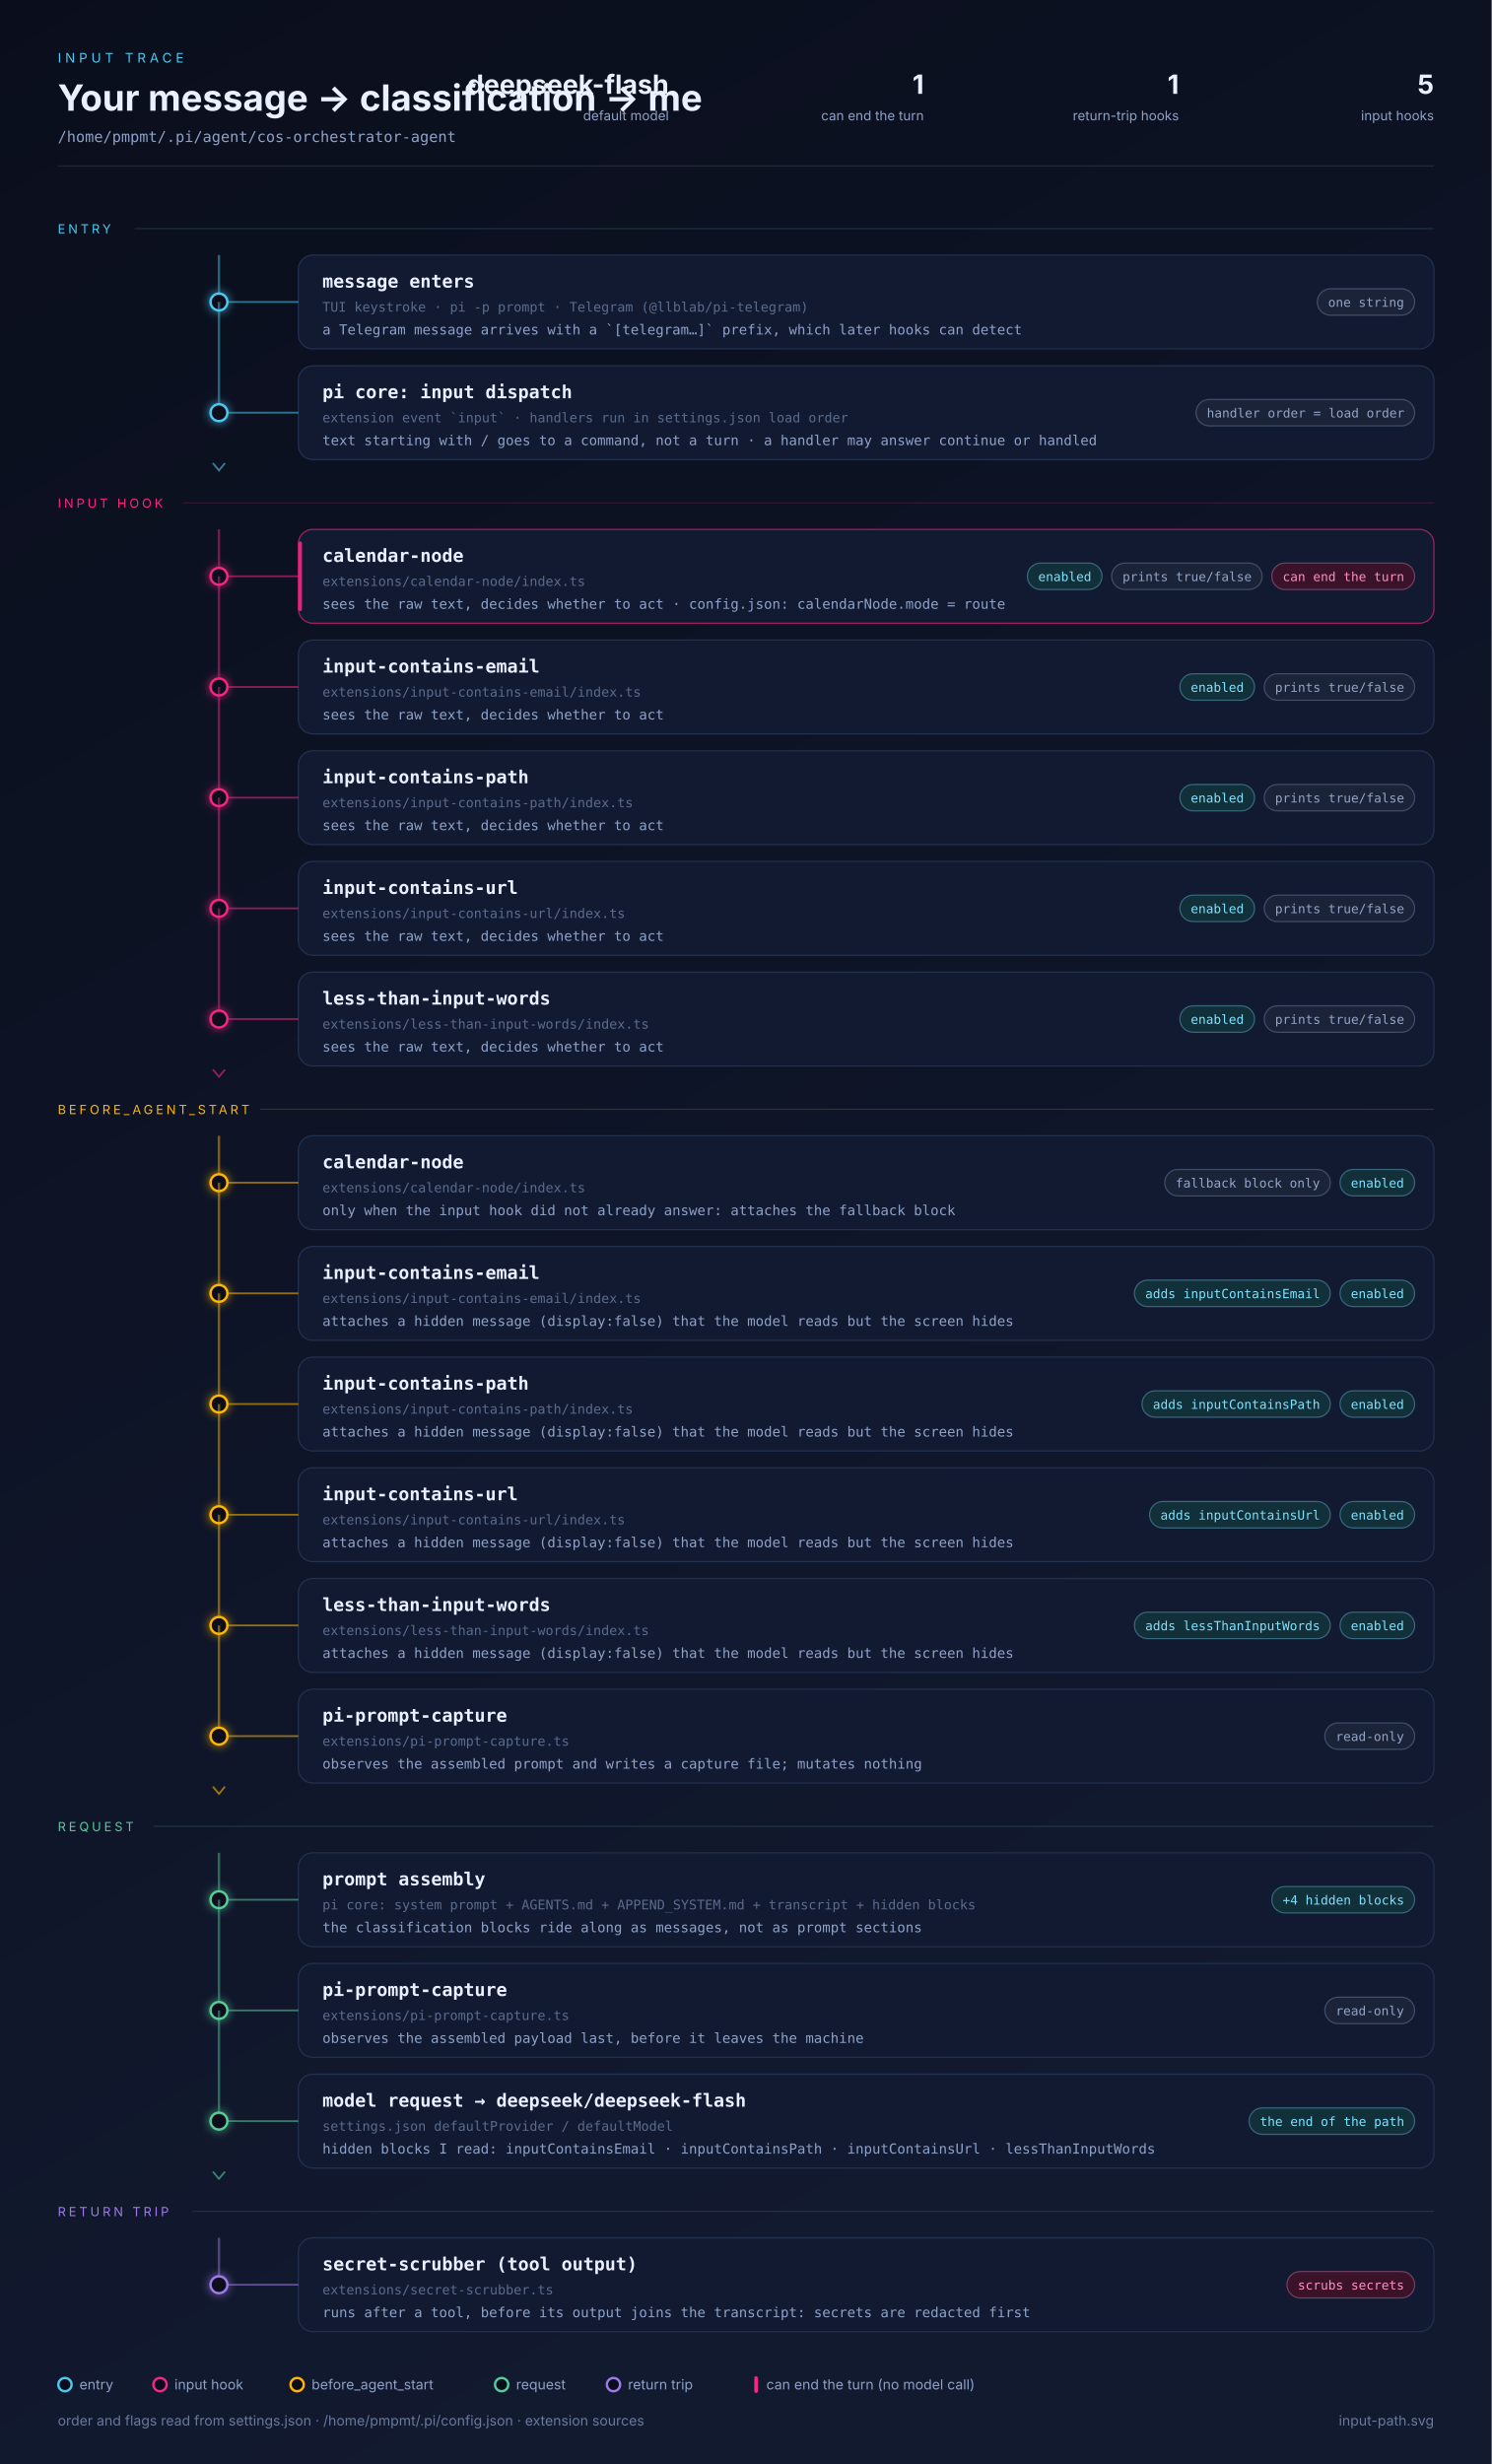
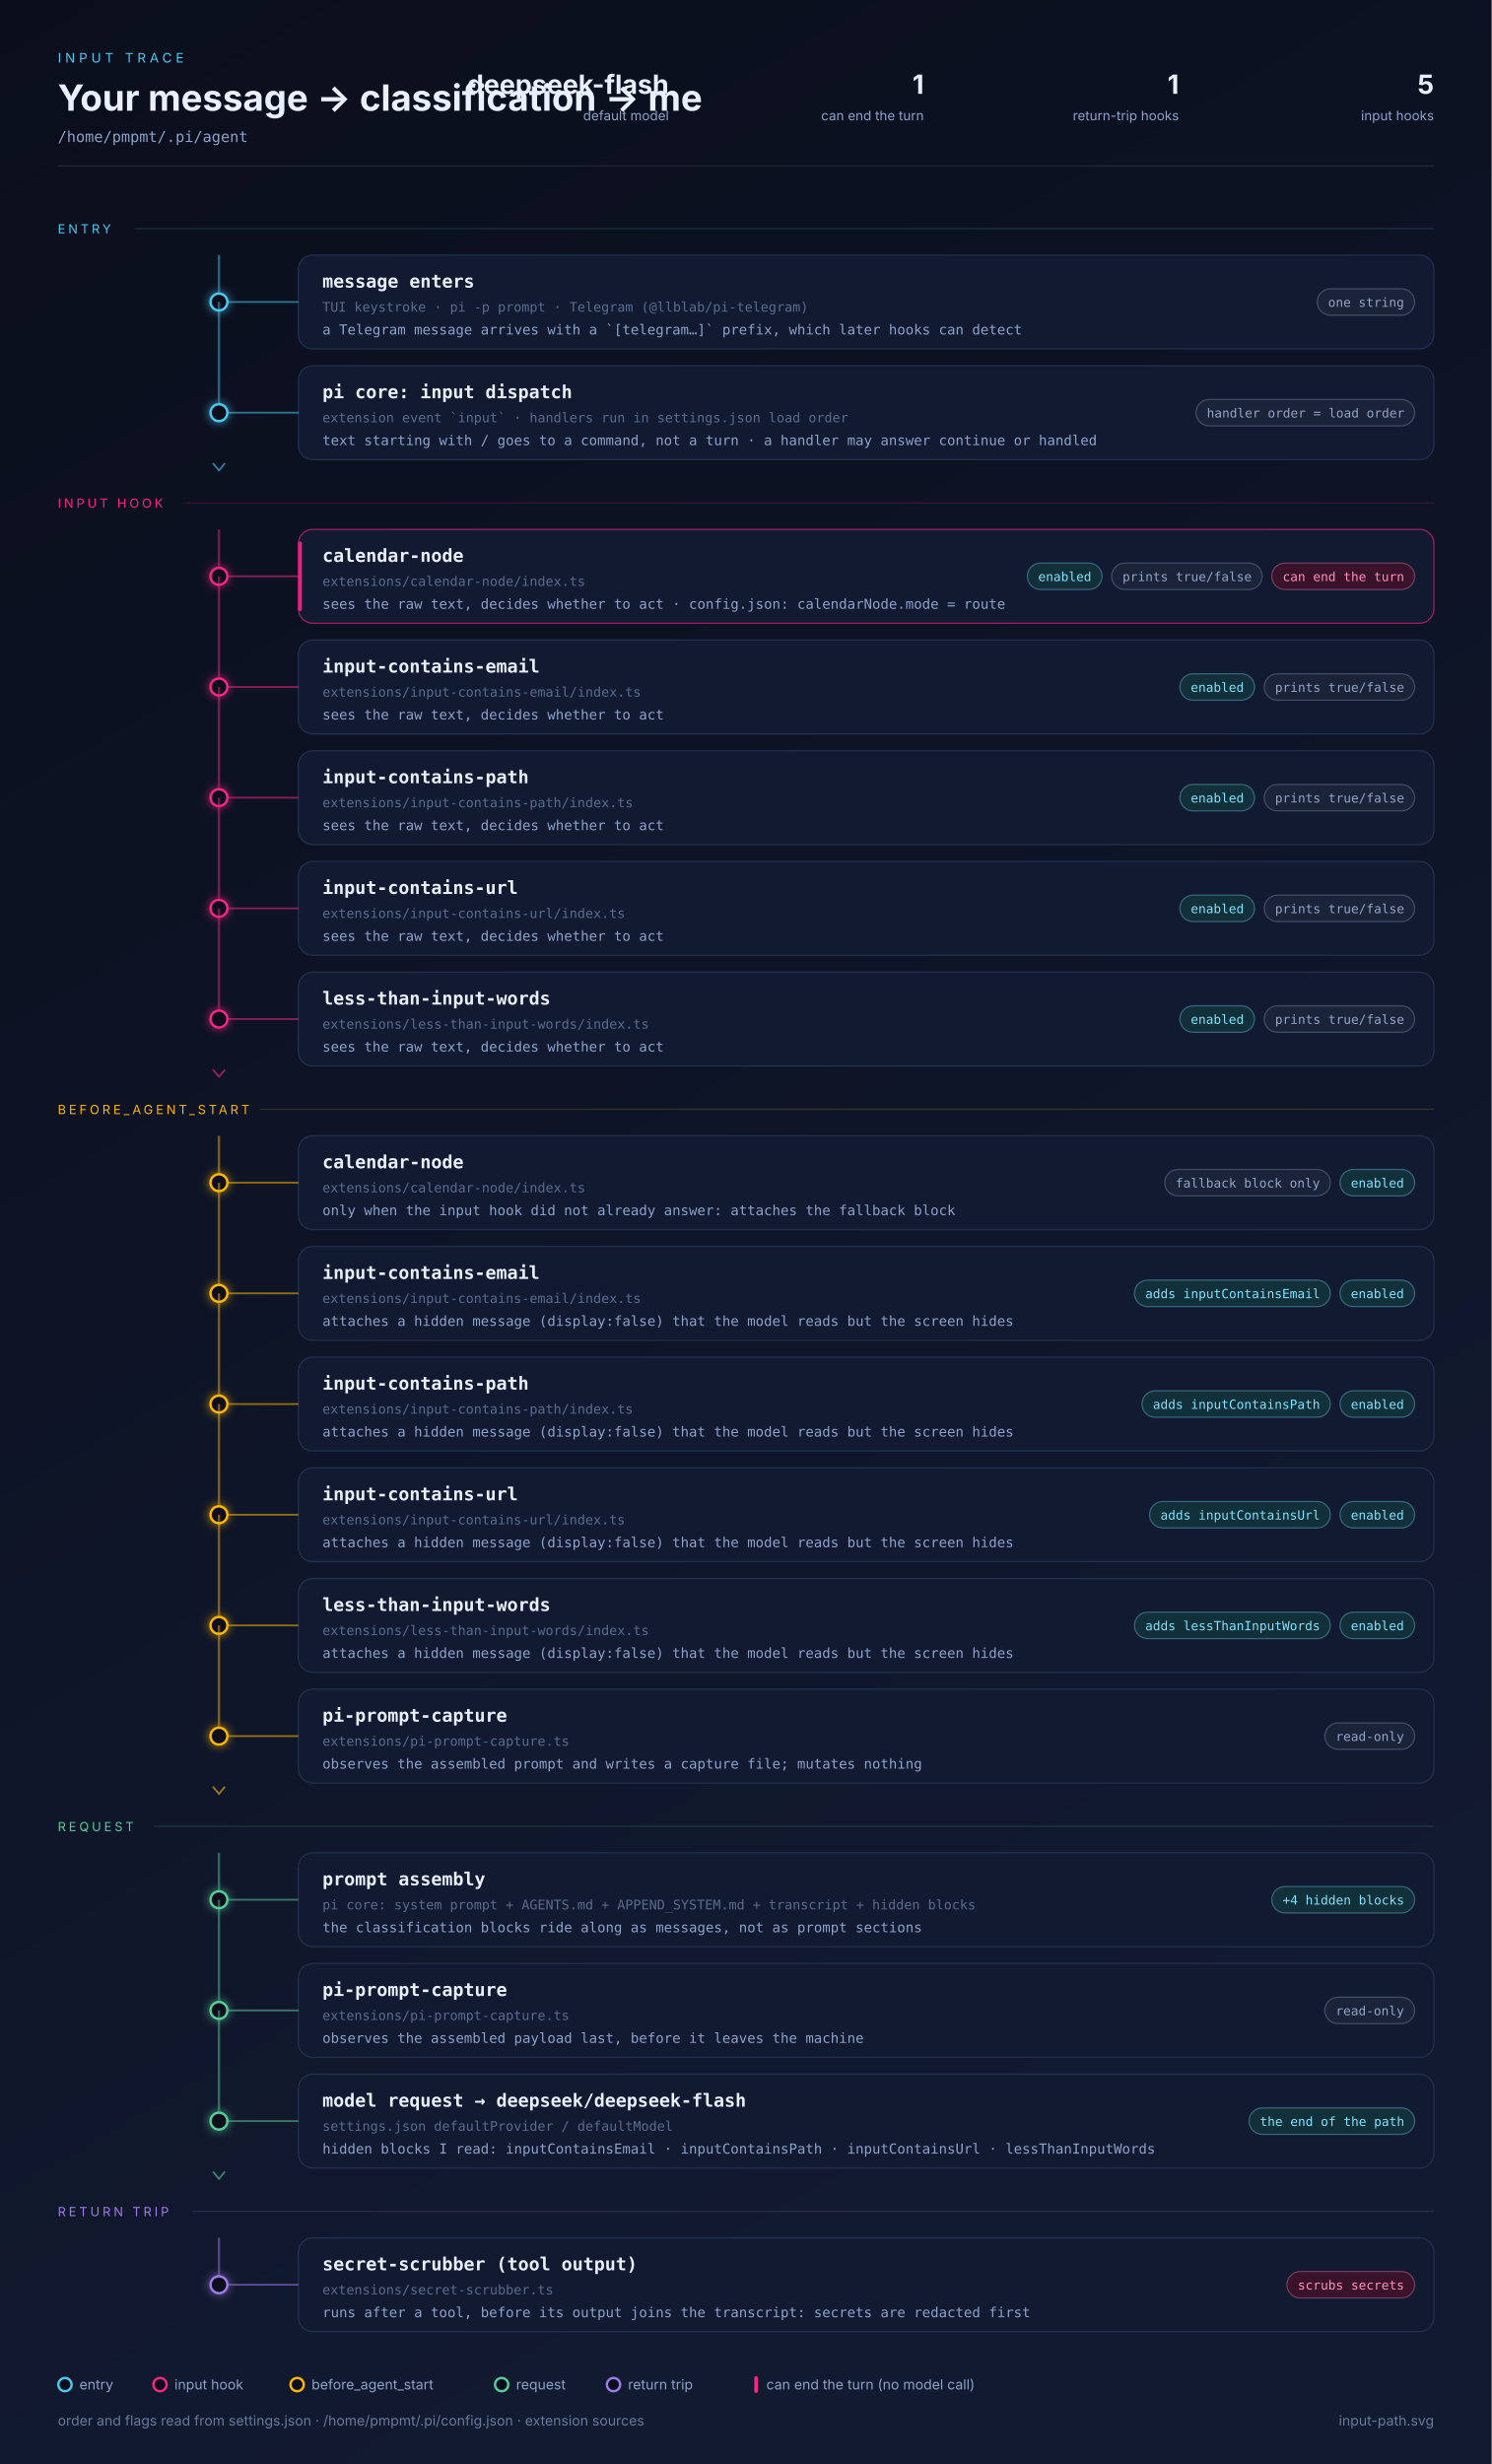
<svg xmlns="http://www.w3.org/2000/svg" viewBox="0 0 1240 2048" width="1240" height="2048" role="img" aria-label="Path of an input from entry to the model">
  <defs>
    <linearGradient id="bg" x1="0" y1="0" x2="0.35" y2="1">
      <stop offset="0%" stop-color="#0a0e1c" />
      <stop offset="100%" stop-color="#121a30" />
    </linearGradient>
    <filter id="glow" x="-60%" y="-60%" width="220%" height="220%">
      <feGaussianBlur stdDeviation="3.5" result="b" />
      <feMerge>
        <feMergeNode in="b" />
        <feMergeNode in="SourceGraphic" />
      </feMerge>
    </filter>
  </defs>
  <rect width="1240" height="2048" fill="url(#bg)" />
  <g font-family="Inter, Helvetica, Arial, sans-serif">
    <text x="48" y="52" font-size="11" letter-spacing="3.2" fill="#4cc9f0">INPUT TRACE</text>
    <text x="48" y="92" font-size="30" font-weight="700" fill="#eaf0ff">Your message → classification → me</text>
-     <text x="48" y="118" font-size="12.5" fill="#8ea2c9" font-family="ui-monospace, SFMono-Regular, Menlo, Consolas, monospace">/home/pmpmt/.pi/agent/cos-orchestrator-agent</text>
+     <text x="48" y="118" font-size="12.5" fill="#8ea2c9" font-family="ui-monospace, SFMono-Regular, Menlo, Consolas, monospace">/home/pmpmt/.pi/agent</text>
    <text x="1192" y="78" text-anchor="end" font-size="22" font-weight="700" fill="#eaf0ff">5</text>
    <text x="1192" y="100" text-anchor="end" font-size="11" fill="#8ea2c9">input hooks</text>
    <text x="980" y="78" text-anchor="end" font-size="22" font-weight="700" fill="#eaf0ff">1</text>
    <text x="980" y="100" text-anchor="end" font-size="11" fill="#8ea2c9">return-trip hooks</text>
    <text x="768" y="78" text-anchor="end" font-size="22" font-weight="700" fill="#eaf0ff">1</text>
    <text x="768" y="100" text-anchor="end" font-size="11" fill="#8ea2c9">can end the turn</text>
    <text x="556" y="78" text-anchor="end" font-size="22" font-weight="700" fill="#eaf0ff">deepseek-flash</text>
    <text x="556" y="100" text-anchor="end" font-size="11" fill="#8ea2c9">default model</text>
  </g>
  <line x1="48" y1="138" x2="1192" y2="138" stroke="#eaf0ff" stroke-opacity="0.10" />
  <text x="48" y="194" font-family="Inter, Helvetica, Arial, sans-serif" font-size="10.5" letter-spacing="2.4" fill="#4cc9f0">ENTRY</text>
  <line x1="112" y1="190" x2="1192" y2="190" stroke="#4cc9f0" stroke-opacity="0.18" />
  <line x1="182" y1="212" x2="182" y2="251.0" stroke="#4cc9f0" stroke-opacity="0.45" stroke-width="2" />
  <g font-family="ui-monospace, SFMono-Regular, Menlo, Consolas, monospace">
    <rect x="248" y="212" width="944" height="78" rx="12" fill="#111a31" stroke="#22314f" stroke-opacity="1" />
    <circle cx="182" cy="251.0" r="7" fill="#0a0e1c" stroke="#4cc9f0" stroke-width="2" filter="url(#glow)" />
    <line x1="189" y1="251.0" x2="248" y2="251.0" stroke="#4cc9f0" stroke-opacity="0.55" stroke-width="1.5" />
    <text x="268" y="239" font-size="15" font-weight="600" fill="#eaf0ff">message enters</text>
    <text x="268" y="259" font-size="11" fill="#5a6b8c">TUI keystroke · pi -p prompt · Telegram (@llblab/pi-telegram)</text>
    <text x="268" y="278" font-size="11.5" fill="#8ea2c9">a Telegram message arrives with a `[telegram…]` prefix, which later hooks can detect</text>
    <rect x="1095.0" y="240.0" width="81.0" height="22" rx="11" fill="#1a2338" stroke="#93a5c7" stroke-opacity="0.35" />
    <text x="1104.0" y="255.0" font-size="10.5" fill="#93a5c7">one string</text>
  </g>
  <line x1="182" y1="251.0" x2="182" y2="343.0" stroke="#4cc9f0" stroke-opacity="0.45" stroke-width="2" />
  <g font-family="ui-monospace, SFMono-Regular, Menlo, Consolas, monospace">
    <rect x="248" y="304" width="944" height="78" rx="12" fill="#111a31" stroke="#22314f" stroke-opacity="1" />
    <circle cx="182" cy="343.0" r="7" fill="#0a0e1c" stroke="#4cc9f0" stroke-width="2" filter="url(#glow)" />
    <line x1="189" y1="343.0" x2="248" y2="343.0" stroke="#4cc9f0" stroke-opacity="0.55" stroke-width="1.5" />
    <text x="268" y="331" font-size="15" font-weight="600" fill="#eaf0ff">pi core: input dispatch</text>
    <text x="268" y="351" font-size="11" fill="#5a6b8c">extension event `input` · handlers run in settings.json load order</text>
    <text x="268" y="370" font-size="11.5" fill="#8ea2c9">text starting with / goes to a command, not a turn · a handler may answer continue or handled</text>
    <rect x="994.2" y="332.0" width="181.8" height="22" rx="11" fill="#1a2338" stroke="#93a5c7" stroke-opacity="0.35" />
    <text x="1003.2" y="347.0" font-size="10.5" fill="#93a5c7">handler order = load order</text>
  </g>
  <text x="48" y="422" font-family="Inter, Helvetica, Arial, sans-serif" font-size="10.5" letter-spacing="2.4" fill="#f72585">INPUT HOOK</text>
  <line x1="152" y1="418" x2="1192" y2="418" stroke="#f72585" stroke-opacity="0.18" />
  <line x1="182" y1="440" x2="182" y2="479.0" stroke="#f72585" stroke-opacity="0.45" stroke-width="2" />
  <g font-family="ui-monospace, SFMono-Regular, Menlo, Consolas, monospace">
    <rect x="248" y="440" width="944" height="78" rx="12" fill="#111a31" stroke="#f72585" stroke-opacity="0.65" />
    <rect x="248" y="450" width="3" height="58" rx="1.5" fill="#f72585" opacity="0.9" />
    <circle cx="182" cy="479.0" r="7" fill="#0a0e1c" stroke="#f72585" stroke-width="2" filter="url(#glow)" />
    <line x1="189" y1="479.0" x2="248" y2="479.0" stroke="#f72585" stroke-opacity="0.55" stroke-width="1.5" />
    <text x="268" y="467" font-size="15" font-weight="600" fill="#eaf0ff">calendar-node</text>
    <text x="268" y="487" font-size="11" fill="#5a6b8c">extensions/calendar-node/index.ts</text>
    <text x="268" y="506" font-size="11.5" fill="#8ea2c9">sees the raw text, decides whether to act · config.json: calendarNode.mode = route</text>
    <rect x="1057.2" y="468.0" width="118.8" height="22" rx="11" fill="#3a1229" stroke="#ff8fc0" stroke-opacity="0.35" />
    <text x="1066.2" y="483.0" font-size="10.5" fill="#ff8fc0">can end the turn</text>
    <rect x="924.1" y="468.0" width="125.1" height="22" rx="11" fill="#1a2338" stroke="#93a5c7" stroke-opacity="0.35" />
    <text x="933.1" y="483.0" font-size="10.5" fill="#93a5c7">prints true/false</text>
    <rect x="854.0" y="468.0" width="62.1" height="22" rx="11" fill="#12303a" stroke="#7fe3ff" stroke-opacity="0.35" />
    <text x="863.0" y="483.0" font-size="10.5" fill="#7fe3ff">enabled</text>
  </g>
  <line x1="182" y1="479.0" x2="182" y2="571.0" stroke="#f72585" stroke-opacity="0.45" stroke-width="2" />
  <g font-family="ui-monospace, SFMono-Regular, Menlo, Consolas, monospace">
    <rect x="248" y="532" width="944" height="78" rx="12" fill="#111a31" stroke="#22314f" stroke-opacity="1" />
    <circle cx="182" cy="571.0" r="7" fill="#0a0e1c" stroke="#f72585" stroke-width="2" filter="url(#glow)" />
    <line x1="189" y1="571.0" x2="248" y2="571.0" stroke="#f72585" stroke-opacity="0.55" stroke-width="1.5" />
    <text x="268" y="559" font-size="15" font-weight="600" fill="#eaf0ff">input-contains-email</text>
    <text x="268" y="579" font-size="11" fill="#5a6b8c">extensions/input-contains-email/index.ts</text>
    <text x="268" y="598" font-size="11.5" fill="#8ea2c9">sees the raw text, decides whether to act</text>
    <rect x="1050.9" y="560.0" width="125.1" height="22" rx="11" fill="#1a2338" stroke="#93a5c7" stroke-opacity="0.35" />
    <text x="1059.9" y="575.0" font-size="10.5" fill="#93a5c7">prints true/false</text>
    <rect x="980.8" y="560.0" width="62.1" height="22" rx="11" fill="#12303a" stroke="#7fe3ff" stroke-opacity="0.35" />
    <text x="989.8" y="575.0" font-size="10.5" fill="#7fe3ff">enabled</text>
  </g>
  <line x1="182" y1="571.0" x2="182" y2="663.0" stroke="#f72585" stroke-opacity="0.45" stroke-width="2" />
  <g font-family="ui-monospace, SFMono-Regular, Menlo, Consolas, monospace">
    <rect x="248" y="624" width="944" height="78" rx="12" fill="#111a31" stroke="#22314f" stroke-opacity="1" />
    <circle cx="182" cy="663.0" r="7" fill="#0a0e1c" stroke="#f72585" stroke-width="2" filter="url(#glow)" />
    <line x1="189" y1="663.0" x2="248" y2="663.0" stroke="#f72585" stroke-opacity="0.55" stroke-width="1.5" />
    <text x="268" y="651" font-size="15" font-weight="600" fill="#eaf0ff">input-contains-path</text>
    <text x="268" y="671" font-size="11" fill="#5a6b8c">extensions/input-contains-path/index.ts</text>
    <text x="268" y="690" font-size="11.5" fill="#8ea2c9">sees the raw text, decides whether to act</text>
    <rect x="1050.9" y="652.0" width="125.1" height="22" rx="11" fill="#1a2338" stroke="#93a5c7" stroke-opacity="0.35" />
    <text x="1059.9" y="667.0" font-size="10.5" fill="#93a5c7">prints true/false</text>
    <rect x="980.8" y="652.0" width="62.1" height="22" rx="11" fill="#12303a" stroke="#7fe3ff" stroke-opacity="0.35" />
    <text x="989.8" y="667.0" font-size="10.5" fill="#7fe3ff">enabled</text>
  </g>
  <line x1="182" y1="663.0" x2="182" y2="755.0" stroke="#f72585" stroke-opacity="0.45" stroke-width="2" />
  <g font-family="ui-monospace, SFMono-Regular, Menlo, Consolas, monospace">
    <rect x="248" y="716" width="944" height="78" rx="12" fill="#111a31" stroke="#22314f" stroke-opacity="1" />
    <circle cx="182" cy="755.0" r="7" fill="#0a0e1c" stroke="#f72585" stroke-width="2" filter="url(#glow)" />
    <line x1="189" y1="755.0" x2="248" y2="755.0" stroke="#f72585" stroke-opacity="0.55" stroke-width="1.5" />
    <text x="268" y="743" font-size="15" font-weight="600" fill="#eaf0ff">input-contains-url</text>
    <text x="268" y="763" font-size="11" fill="#5a6b8c">extensions/input-contains-url/index.ts</text>
    <text x="268" y="782" font-size="11.5" fill="#8ea2c9">sees the raw text, decides whether to act</text>
    <rect x="1050.9" y="744.0" width="125.1" height="22" rx="11" fill="#1a2338" stroke="#93a5c7" stroke-opacity="0.35" />
    <text x="1059.9" y="759.0" font-size="10.5" fill="#93a5c7">prints true/false</text>
    <rect x="980.8" y="744.0" width="62.1" height="22" rx="11" fill="#12303a" stroke="#7fe3ff" stroke-opacity="0.35" />
    <text x="989.8" y="759.0" font-size="10.5" fill="#7fe3ff">enabled</text>
  </g>
  <line x1="182" y1="755.0" x2="182" y2="847.0" stroke="#f72585" stroke-opacity="0.45" stroke-width="2" />
  <g font-family="ui-monospace, SFMono-Regular, Menlo, Consolas, monospace">
    <rect x="248" y="808" width="944" height="78" rx="12" fill="#111a31" stroke="#22314f" stroke-opacity="1" />
    <circle cx="182" cy="847.0" r="7" fill="#0a0e1c" stroke="#f72585" stroke-width="2" filter="url(#glow)" />
    <line x1="189" y1="847.0" x2="248" y2="847.0" stroke="#f72585" stroke-opacity="0.55" stroke-width="1.5" />
    <text x="268" y="835" font-size="15" font-weight="600" fill="#eaf0ff">less-than-input-words</text>
    <text x="268" y="855" font-size="11" fill="#5a6b8c">extensions/less-than-input-words/index.ts</text>
    <text x="268" y="874" font-size="11.5" fill="#8ea2c9">sees the raw text, decides whether to act</text>
    <rect x="1050.9" y="836.0" width="125.1" height="22" rx="11" fill="#1a2338" stroke="#93a5c7" stroke-opacity="0.35" />
    <text x="1059.9" y="851.0" font-size="10.5" fill="#93a5c7">prints true/false</text>
    <rect x="980.8" y="836.0" width="62.1" height="22" rx="11" fill="#12303a" stroke="#7fe3ff" stroke-opacity="0.35" />
    <text x="989.8" y="851.0" font-size="10.5" fill="#7fe3ff">enabled</text>
  </g>
  <text x="48" y="926" font-family="Inter, Helvetica, Arial, sans-serif" font-size="10.5" letter-spacing="2.4" fill="#ffb703">BEFORE_AGENT_START</text>
  <line x1="216" y1="922" x2="1192" y2="922" stroke="#ffb703" stroke-opacity="0.18" />
  <line x1="182" y1="944" x2="182" y2="983.0" stroke="#ffb703" stroke-opacity="0.45" stroke-width="2" />
  <g font-family="ui-monospace, SFMono-Regular, Menlo, Consolas, monospace">
    <rect x="248" y="944" width="944" height="78" rx="12" fill="#111a31" stroke="#22314f" stroke-opacity="1" />
    <circle cx="182" cy="983.0" r="7" fill="#0a0e1c" stroke="#ffb703" stroke-width="2" filter="url(#glow)" />
    <line x1="189" y1="983.0" x2="248" y2="983.0" stroke="#ffb703" stroke-opacity="0.55" stroke-width="1.5" />
    <text x="268" y="971" font-size="15" font-weight="600" fill="#eaf0ff">calendar-node</text>
    <text x="268" y="991" font-size="11" fill="#5a6b8c">extensions/calendar-node/index.ts</text>
    <text x="268" y="1010" font-size="11.5" fill="#8ea2c9">only when the input hook did not already answer: attaches the fallback block</text>
    <rect x="1113.9" y="972.0" width="62.1" height="22" rx="11" fill="#12303a" stroke="#7fe3ff" stroke-opacity="0.35" />
    <text x="1122.9" y="987.0" font-size="10.5" fill="#7fe3ff">enabled</text>
    <rect x="968.2" y="972.0" width="137.7" height="22" rx="11" fill="#1a2338" stroke="#93a5c7" stroke-opacity="0.35" />
    <text x="977.2" y="987.0" font-size="10.5" fill="#93a5c7">fallback block only</text>
  </g>
  <line x1="182" y1="983.0" x2="182" y2="1075.0" stroke="#ffb703" stroke-opacity="0.45" stroke-width="2" />
  <g font-family="ui-monospace, SFMono-Regular, Menlo, Consolas, monospace">
    <rect x="248" y="1036" width="944" height="78" rx="12" fill="#111a31" stroke="#22314f" stroke-opacity="1" />
    <circle cx="182" cy="1075.0" r="7" fill="#0a0e1c" stroke="#ffb703" stroke-width="2" filter="url(#glow)" />
    <line x1="189" y1="1075.0" x2="248" y2="1075.0" stroke="#ffb703" stroke-opacity="0.55" stroke-width="1.5" />
    <text x="268" y="1063" font-size="15" font-weight="600" fill="#eaf0ff">input-contains-email</text>
    <text x="268" y="1083" font-size="11" fill="#5a6b8c">extensions/input-contains-email/index.ts</text>
    <text x="268" y="1102" font-size="11.5" fill="#8ea2c9">attaches a hidden message (display:false) that the model reads but the screen hides</text>
    <rect x="1113.9" y="1064.0" width="62.1" height="22" rx="11" fill="#12303a" stroke="#7fe3ff" stroke-opacity="0.35" />
    <text x="1122.9" y="1079.0" font-size="10.5" fill="#7fe3ff">enabled</text>
    <rect x="943.0" y="1064.0" width="162.9" height="22" rx="11" fill="#12303a" stroke="#7fe3ff" stroke-opacity="0.35" />
    <text x="952.0" y="1079.0" font-size="10.5" fill="#7fe3ff">adds inputContainsEmail</text>
  </g>
  <line x1="182" y1="1075.0" x2="182" y2="1167.0" stroke="#ffb703" stroke-opacity="0.45" stroke-width="2" />
  <g font-family="ui-monospace, SFMono-Regular, Menlo, Consolas, monospace">
    <rect x="248" y="1128" width="944" height="78" rx="12" fill="#111a31" stroke="#22314f" stroke-opacity="1" />
    <circle cx="182" cy="1167.0" r="7" fill="#0a0e1c" stroke="#ffb703" stroke-width="2" filter="url(#glow)" />
    <line x1="189" y1="1167.0" x2="248" y2="1167.0" stroke="#ffb703" stroke-opacity="0.55" stroke-width="1.5" />
    <text x="268" y="1155" font-size="15" font-weight="600" fill="#eaf0ff">input-contains-path</text>
    <text x="268" y="1175" font-size="11" fill="#5a6b8c">extensions/input-contains-path/index.ts</text>
    <text x="268" y="1194" font-size="11.5" fill="#8ea2c9">attaches a hidden message (display:false) that the model reads but the screen hides</text>
    <rect x="1113.9" y="1156.0" width="62.1" height="22" rx="11" fill="#12303a" stroke="#7fe3ff" stroke-opacity="0.35" />
    <text x="1122.9" y="1171.0" font-size="10.5" fill="#7fe3ff">enabled</text>
    <rect x="949.3" y="1156.0" width="156.6" height="22" rx="11" fill="#12303a" stroke="#7fe3ff" stroke-opacity="0.35" />
    <text x="958.3" y="1171.0" font-size="10.5" fill="#7fe3ff">adds inputContainsPath</text>
  </g>
  <line x1="182" y1="1167.0" x2="182" y2="1259.0" stroke="#ffb703" stroke-opacity="0.45" stroke-width="2" />
  <g font-family="ui-monospace, SFMono-Regular, Menlo, Consolas, monospace">
    <rect x="248" y="1220" width="944" height="78" rx="12" fill="#111a31" stroke="#22314f" stroke-opacity="1" />
    <circle cx="182" cy="1259.0" r="7" fill="#0a0e1c" stroke="#ffb703" stroke-width="2" filter="url(#glow)" />
    <line x1="189" y1="1259.0" x2="248" y2="1259.0" stroke="#ffb703" stroke-opacity="0.55" stroke-width="1.5" />
    <text x="268" y="1247" font-size="15" font-weight="600" fill="#eaf0ff">input-contains-url</text>
    <text x="268" y="1267" font-size="11" fill="#5a6b8c">extensions/input-contains-url/index.ts</text>
    <text x="268" y="1286" font-size="11.5" fill="#8ea2c9">attaches a hidden message (display:false) that the model reads but the screen hides</text>
    <rect x="1113.9" y="1248.0" width="62.1" height="22" rx="11" fill="#12303a" stroke="#7fe3ff" stroke-opacity="0.35" />
    <text x="1122.9" y="1263.0" font-size="10.5" fill="#7fe3ff">enabled</text>
    <rect x="955.6" y="1248.0" width="150.3" height="22" rx="11" fill="#12303a" stroke="#7fe3ff" stroke-opacity="0.35" />
    <text x="964.6" y="1263.0" font-size="10.5" fill="#7fe3ff">adds inputContainsUrl</text>
  </g>
  <line x1="182" y1="1259.0" x2="182" y2="1351.0" stroke="#ffb703" stroke-opacity="0.45" stroke-width="2" />
  <g font-family="ui-monospace, SFMono-Regular, Menlo, Consolas, monospace">
    <rect x="248" y="1312" width="944" height="78" rx="12" fill="#111a31" stroke="#22314f" stroke-opacity="1" />
    <circle cx="182" cy="1351.0" r="7" fill="#0a0e1c" stroke="#ffb703" stroke-width="2" filter="url(#glow)" />
    <line x1="189" y1="1351.0" x2="248" y2="1351.0" stroke="#ffb703" stroke-opacity="0.55" stroke-width="1.5" />
    <text x="268" y="1339" font-size="15" font-weight="600" fill="#eaf0ff">less-than-input-words</text>
    <text x="268" y="1359" font-size="11" fill="#5a6b8c">extensions/less-than-input-words/index.ts</text>
    <text x="268" y="1378" font-size="11.5" fill="#8ea2c9">attaches a hidden message (display:false) that the model reads but the screen hides</text>
    <rect x="1113.9" y="1340.0" width="62.1" height="22" rx="11" fill="#12303a" stroke="#7fe3ff" stroke-opacity="0.35" />
    <text x="1122.9" y="1355.0" font-size="10.5" fill="#7fe3ff">enabled</text>
    <rect x="943.0" y="1340.0" width="162.9" height="22" rx="11" fill="#12303a" stroke="#7fe3ff" stroke-opacity="0.35" />
    <text x="952.0" y="1355.0" font-size="10.5" fill="#7fe3ff">adds lessThanInputWords</text>
  </g>
  <line x1="182" y1="1351.0" x2="182" y2="1443.0" stroke="#ffb703" stroke-opacity="0.45" stroke-width="2" />
  <g font-family="ui-monospace, SFMono-Regular, Menlo, Consolas, monospace">
    <rect x="248" y="1404" width="944" height="78" rx="12" fill="#111a31" stroke="#22314f" stroke-opacity="1" />
    <circle cx="182" cy="1443.0" r="7" fill="#0a0e1c" stroke="#ffb703" stroke-width="2" filter="url(#glow)" />
    <line x1="189" y1="1443.0" x2="248" y2="1443.0" stroke="#ffb703" stroke-opacity="0.55" stroke-width="1.5" />
    <text x="268" y="1431" font-size="15" font-weight="600" fill="#eaf0ff">pi-prompt-capture</text>
    <text x="268" y="1451" font-size="11" fill="#5a6b8c">extensions/pi-prompt-capture.ts</text>
    <text x="268" y="1470" font-size="11.5" fill="#8ea2c9">observes the assembled prompt and writes a capture file; mutates nothing</text>
    <rect x="1101.3" y="1432.0" width="74.7" height="22" rx="11" fill="#1a2338" stroke="#93a5c7" stroke-opacity="0.35" />
    <text x="1110.3" y="1447.0" font-size="10.5" fill="#93a5c7">read-only</text>
  </g>
  <text x="48" y="1522" font-family="Inter, Helvetica, Arial, sans-serif" font-size="10.5" letter-spacing="2.4" fill="#57cc99">REQUEST</text>
  <line x1="128" y1="1518" x2="1192" y2="1518" stroke="#57cc99" stroke-opacity="0.18" />
  <line x1="182" y1="1540" x2="182" y2="1579.0" stroke="#57cc99" stroke-opacity="0.45" stroke-width="2" />
  <g font-family="ui-monospace, SFMono-Regular, Menlo, Consolas, monospace">
    <rect x="248" y="1540" width="944" height="78" rx="12" fill="#111a31" stroke="#22314f" stroke-opacity="1" />
    <circle cx="182" cy="1579.0" r="7" fill="#0a0e1c" stroke="#57cc99" stroke-width="2" filter="url(#glow)" />
    <line x1="189" y1="1579.0" x2="248" y2="1579.0" stroke="#57cc99" stroke-opacity="0.55" stroke-width="1.5" />
    <text x="268" y="1567" font-size="15" font-weight="600" fill="#eaf0ff">prompt assembly</text>
    <text x="268" y="1587" font-size="11" fill="#5a6b8c">pi core: system prompt + AGENTS.md + APPEND_SYSTEM.md + transcript + hidden blocks</text>
    <text x="268" y="1606" font-size="11.5" fill="#8ea2c9">the classification blocks ride along as messages, not as prompt sections</text>
    <rect x="1057.2" y="1568.0" width="118.8" height="22" rx="11" fill="#12303a" stroke="#7fe3ff" stroke-opacity="0.35" />
    <text x="1066.2" y="1583.0" font-size="10.5" fill="#7fe3ff">+4 hidden blocks</text>
  </g>
  <line x1="182" y1="1579.0" x2="182" y2="1671.0" stroke="#57cc99" stroke-opacity="0.45" stroke-width="2" />
  <g font-family="ui-monospace, SFMono-Regular, Menlo, Consolas, monospace">
    <rect x="248" y="1632" width="944" height="78" rx="12" fill="#111a31" stroke="#22314f" stroke-opacity="1" />
    <circle cx="182" cy="1671.0" r="7" fill="#0a0e1c" stroke="#57cc99" stroke-width="2" filter="url(#glow)" />
    <line x1="189" y1="1671.0" x2="248" y2="1671.0" stroke="#57cc99" stroke-opacity="0.55" stroke-width="1.5" />
    <text x="268" y="1659" font-size="15" font-weight="600" fill="#eaf0ff">pi-prompt-capture</text>
    <text x="268" y="1679" font-size="11" fill="#5a6b8c">extensions/pi-prompt-capture.ts</text>
    <text x="268" y="1698" font-size="11.5" fill="#8ea2c9">observes the assembled payload last, before it leaves the machine</text>
    <rect x="1101.3" y="1660.0" width="74.7" height="22" rx="11" fill="#1a2338" stroke="#93a5c7" stroke-opacity="0.35" />
    <text x="1110.3" y="1675.0" font-size="10.5" fill="#93a5c7">read-only</text>
  </g>
  <line x1="182" y1="1671.0" x2="182" y2="1763.0" stroke="#57cc99" stroke-opacity="0.45" stroke-width="2" />
  <g font-family="ui-monospace, SFMono-Regular, Menlo, Consolas, monospace">
    <rect x="248" y="1724" width="944" height="78" rx="12" fill="#111a31" stroke="#22314f" stroke-opacity="1" />
    <circle cx="182" cy="1763.0" r="7" fill="#0a0e1c" stroke="#57cc99" stroke-width="2" filter="url(#glow)" />
    <line x1="189" y1="1763.0" x2="248" y2="1763.0" stroke="#57cc99" stroke-opacity="0.55" stroke-width="1.5" />
    <text x="268" y="1751" font-size="15" font-weight="600" fill="#eaf0ff">model request → deepseek/deepseek-flash</text>
    <text x="268" y="1771" font-size="11" fill="#5a6b8c">settings.json defaultProvider / defaultModel</text>
    <text x="268" y="1790" font-size="11.5" fill="#8ea2c9">hidden blocks I read: inputContainsEmail · inputContainsPath · inputContainsUrl · lessThanInputWords</text>
    <rect x="1038.3" y="1752.0" width="137.7" height="22" rx="11" fill="#12303a" stroke="#7fe3ff" stroke-opacity="0.35" />
    <text x="1047.3" y="1767.0" font-size="10.5" fill="#7fe3ff">the end of the path</text>
  </g>
  <text x="48" y="1842" font-family="Inter, Helvetica, Arial, sans-serif" font-size="10.5" letter-spacing="2.4" fill="#9f7aea">RETURN TRIP</text>
  <line x1="160" y1="1838" x2="1192" y2="1838" stroke="#9f7aea" stroke-opacity="0.18" />
  <line x1="182" y1="1860" x2="182" y2="1899.0" stroke="#9f7aea" stroke-opacity="0.45" stroke-width="2" />
  <g font-family="ui-monospace, SFMono-Regular, Menlo, Consolas, monospace">
    <rect x="248" y="1860" width="944" height="78" rx="12" fill="#111a31" stroke="#22314f" stroke-opacity="1" />
    <circle cx="182" cy="1899.0" r="7" fill="#0a0e1c" stroke="#9f7aea" stroke-width="2" filter="url(#glow)" />
    <line x1="189" y1="1899.0" x2="248" y2="1899.0" stroke="#9f7aea" stroke-opacity="0.55" stroke-width="1.5" />
    <text x="268" y="1887" font-size="15" font-weight="600" fill="#eaf0ff">secret-scrubber (tool output)</text>
    <text x="268" y="1907" font-size="11" fill="#5a6b8c">extensions/secret-scrubber.ts</text>
    <text x="268" y="1926" font-size="11.5" fill="#8ea2c9">runs after a tool, before its output joins the transcript: secrets are redacted first</text>
    <rect x="1069.8" y="1888.0" width="106.2" height="22" rx="11" fill="#3a1229" stroke="#ff8fc0" stroke-opacity="0.35" />
    <text x="1078.8" y="1903.0" font-size="10.5" fill="#ff8fc0">scrubs secrets</text>
  </g>
  <path d="M 177 385.0 L 182 391.0 L 187 385.0" fill="none" stroke="#4cc9f0" stroke-opacity="0.6" stroke-width="1.5" />
  <path d="M 177 889.0 L 182 895.0 L 187 889.0" fill="none" stroke="#f72585" stroke-opacity="0.6" stroke-width="1.5" />
  <path d="M 177 1485.0 L 182 1491.0 L 187 1485.0" fill="none" stroke="#ffb703" stroke-opacity="0.6" stroke-width="1.5" />
  <path d="M 177 1805.0 L 182 1811.0 L 187 1805.0" fill="none" stroke="#57cc99" stroke-opacity="0.6" stroke-width="1.5" />
  <g font-family="Inter, Helvetica, Arial, sans-serif" font-size="11.5" fill="#8ea2c9">
    <circle cx="54" cy="1982" r="5.5" fill="#0a0e1c" stroke="#4cc9f0" stroke-width="2" />
    <text x="66" y="1986">entry</text>
    <circle cx="133" cy="1982" r="5.5" fill="#0a0e1c" stroke="#f72585" stroke-width="2" />
    <text x="145" y="1986">input hook</text>
    <circle cx="247" cy="1982" r="5.5" fill="#0a0e1c" stroke="#ffb703" stroke-width="2" />
    <text x="259" y="1986">before_agent_start</text>
    <circle cx="417" cy="1982" r="5.5" fill="#0a0e1c" stroke="#57cc99" stroke-width="2" />
    <text x="429" y="1986">request</text>
    <circle cx="510" cy="1982" r="5.5" fill="#0a0e1c" stroke="#9f7aea" stroke-width="2" />
    <text x="522" y="1986">return trip</text>
    <rect x="627" y="1975" width="3" height="14" rx="1.5" fill="#f72585" />
    <text x="637" y="1986">can end the turn (no model call)</text>
    <text x="48" y="2016" opacity="0.7">order and flags read from settings.json · /home/pmpmt/.pi/config.json · extension sources</text>
    <text x="1192" y="2016" text-anchor="end" opacity="0.7">input-path.svg</text>
  </g>
</svg>
